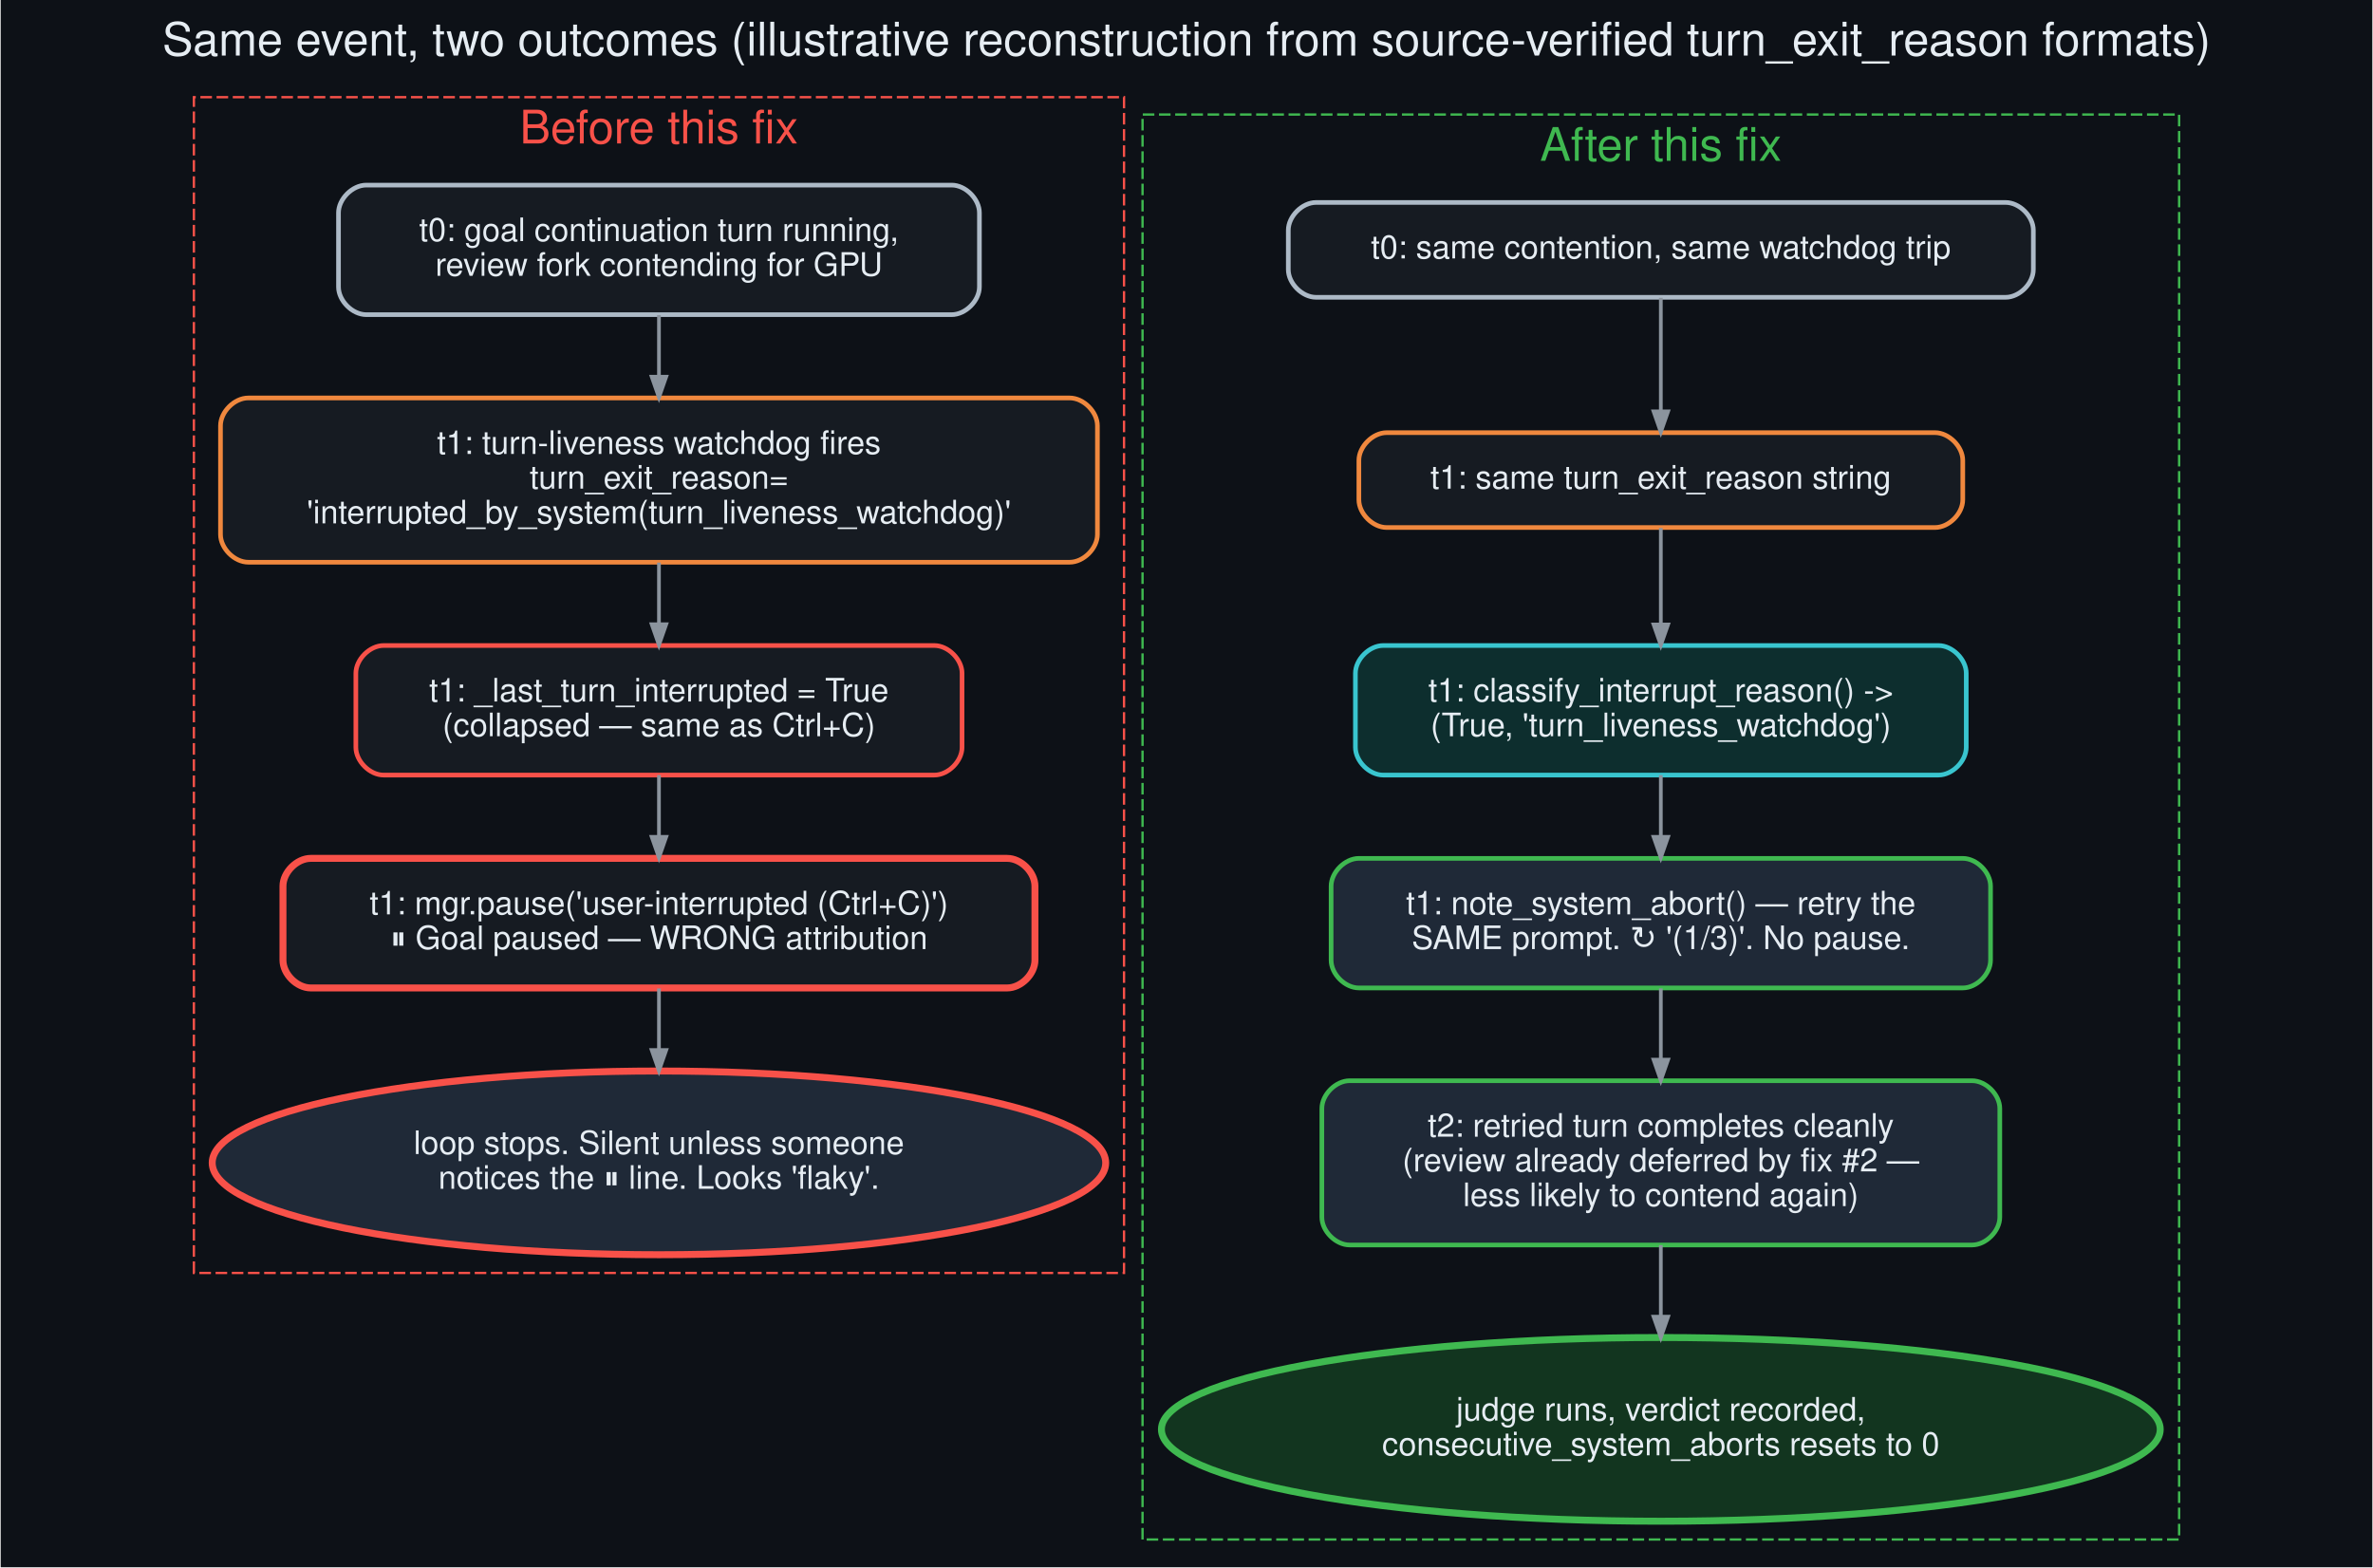
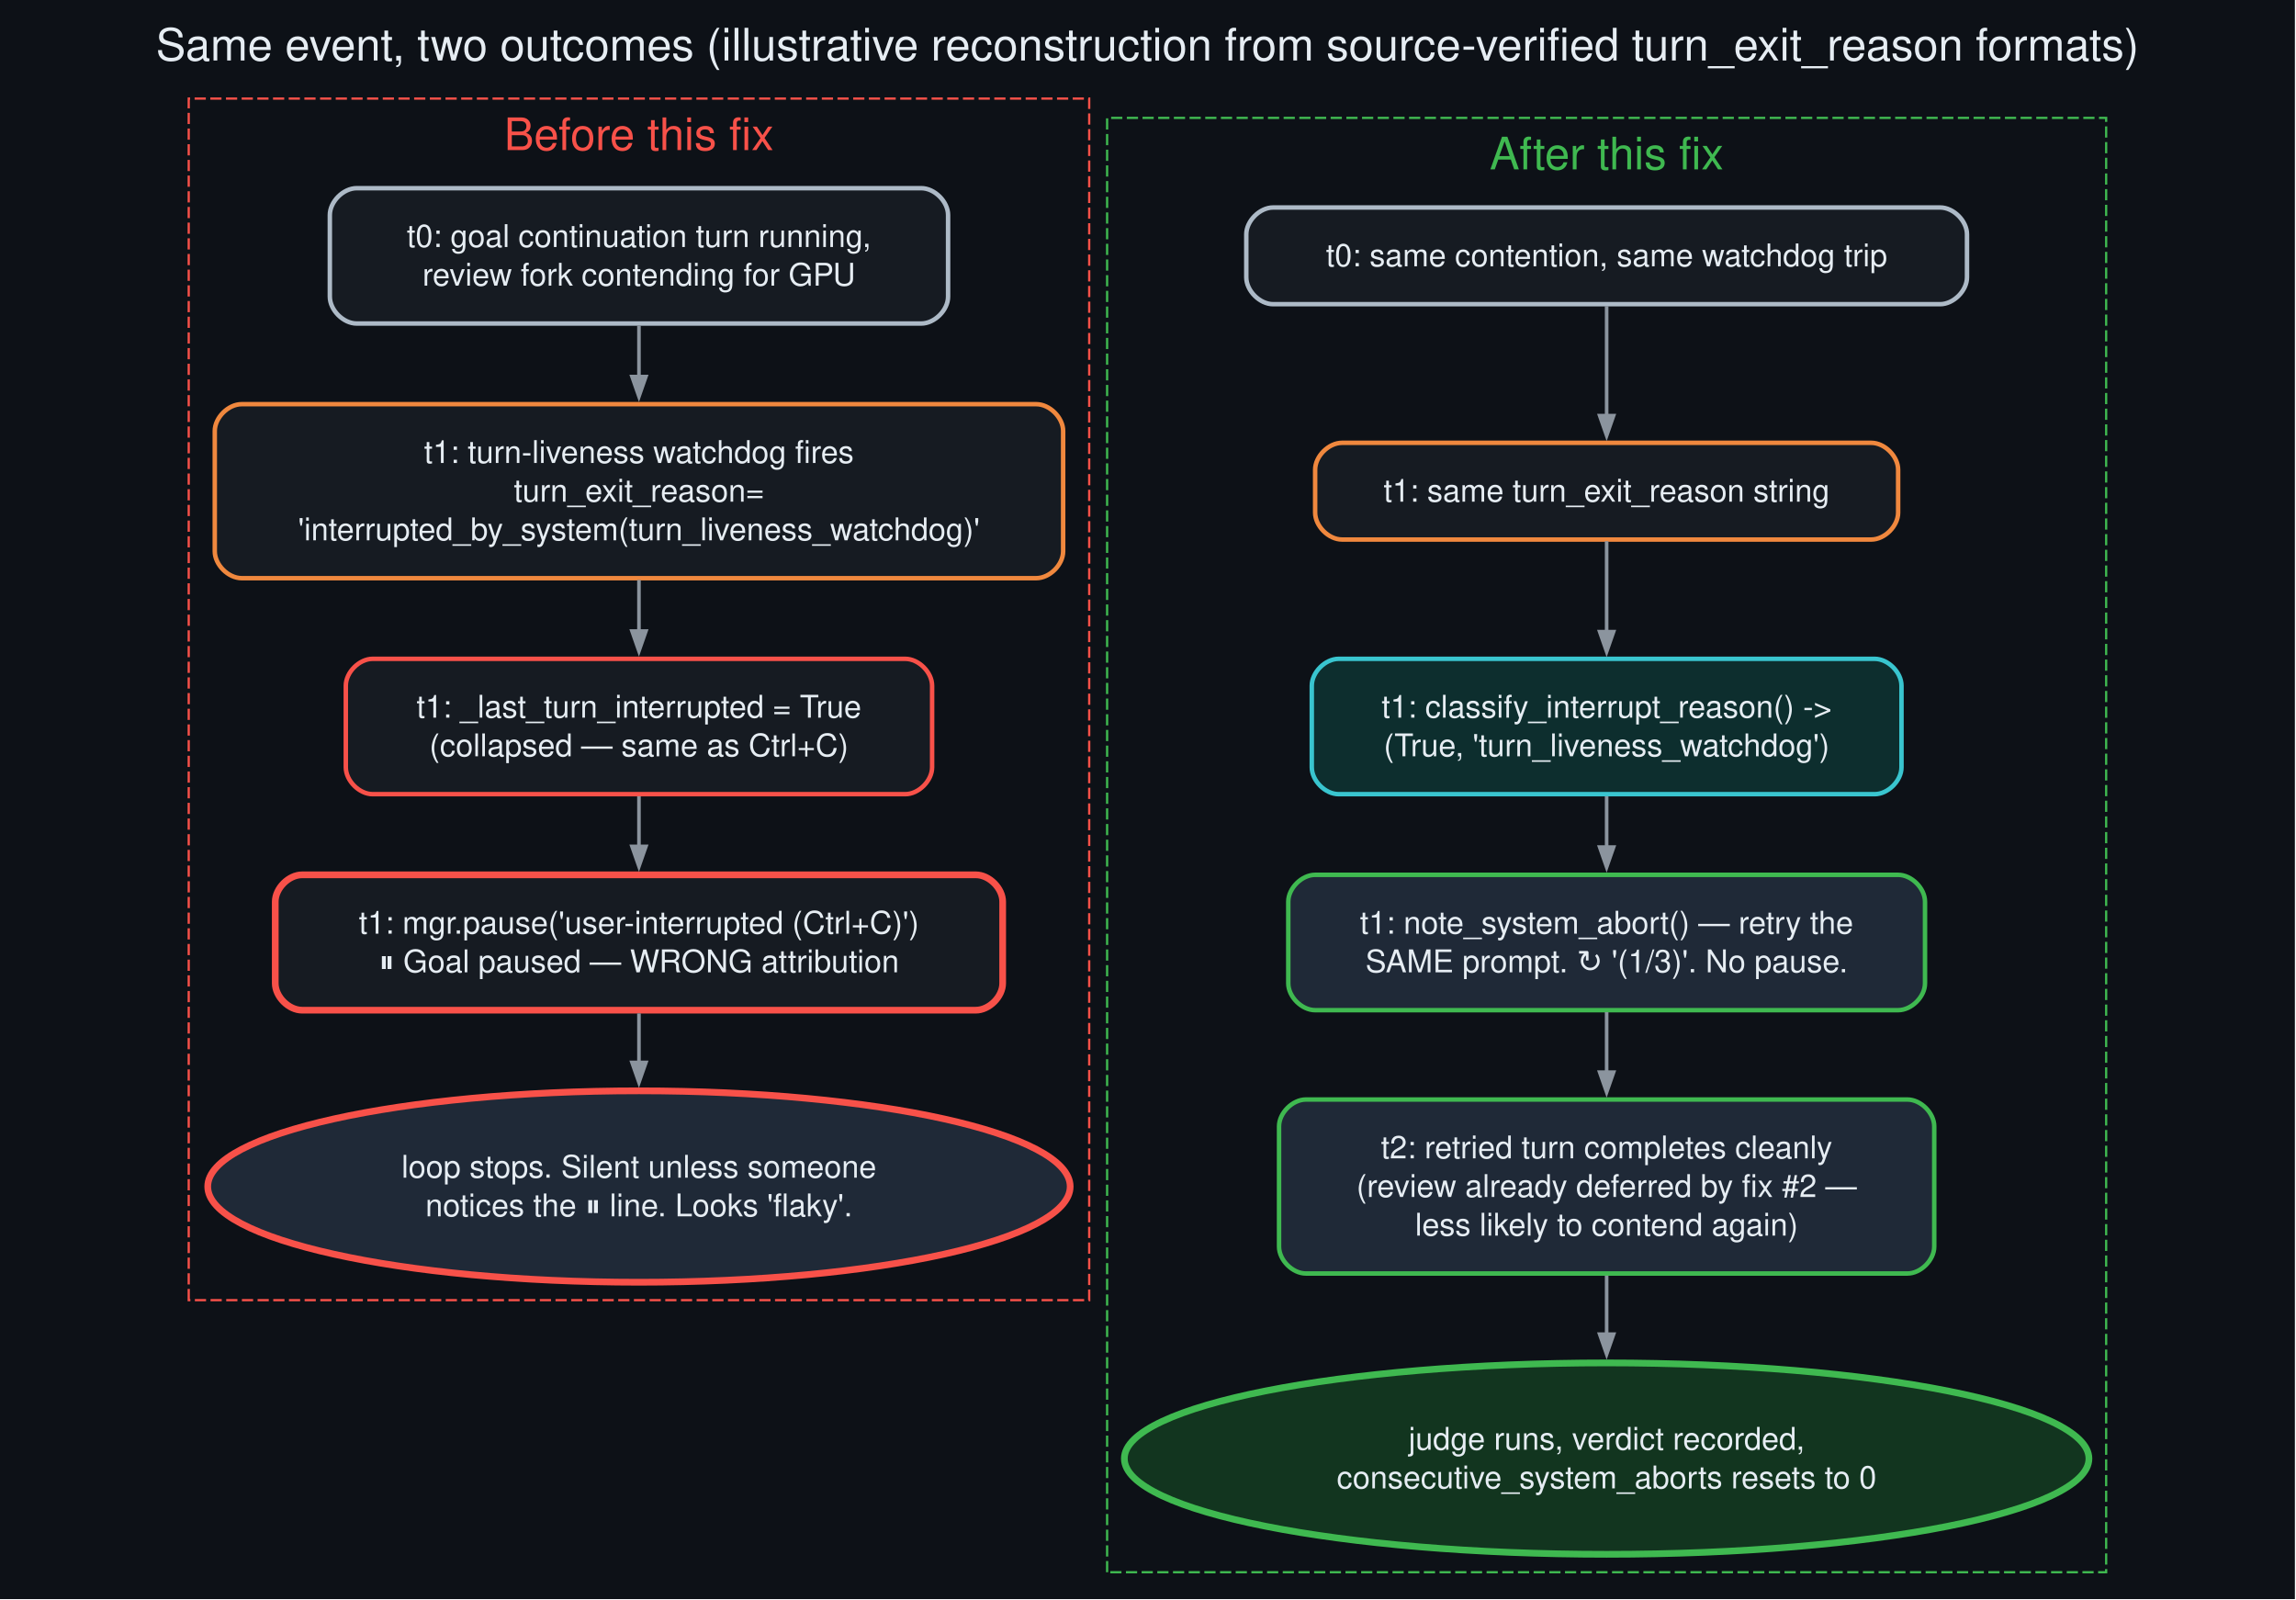
- <svg xmlns="http://www.w3.org/2000/svg" width="1025pt" height="677pt" viewBox="0.00 0.00 1025.00 677.39">
-   <g id="graph0" class="graph" transform="scale(1 1) rotate(0) translate(4 673.39)">
-     <polygon fill="#0d1117" stroke="transparent" points="-4,4 -4,-673.39 1021,-673.39 1021,4 -4,4" />
-     <text text-anchor="middle" x="508.5" y="-649.39" font-family="Helvetica,sans-Serif" font-size="20.00" fill="#e6edf3">Same event, two outcomes (illustrative reconstruction from source-verified turn_exit_reason formats)</text>
+ <svg xmlns="http://www.w3.org/2000/svg" width="1025pt" height="714pt" viewBox="0.00 0.00 1025.00 714.00">
+   <g id="graph0" class="graph" transform="scale(1 1) rotate(0) translate(4 709.82)">
+     <polygon fill="#0d1117" stroke="none" points="-4,4 -4,-709.82 1020.5,-709.82 1020.5,4 -4,4" />
+     <text xml:space="preserve" text-anchor="middle" x="508.25" y="-682.82" font-family="Helvetica,sans-Serif" font-size="20.00" fill="#e6edf3">Same event, two outcomes (illustrative reconstruction from source-verified turn_exit_reason formats)</text>
    <g id="clust1" class="cluster">
-       <polygon fill="#0d1117" stroke="#f85149" stroke-dasharray="5,2" points="79.5,-123.2 79.5,-631.39 481.5,-631.39 481.5,-123.2 79.5,-123.2" />
-       <text text-anchor="middle" x="280.5" y="-611.39" font-family="Helvetica,sans-Serif" font-size="20.00" fill="#f85149">Before this fix</text>
+       <polygon fill="#0d1117" stroke="#f85149" stroke-dasharray="5,2" points="80.25,-129.45 80.25,-665.82 482.25,-665.82 482.25,-129.45 80.25,-129.45" />
+       <text xml:space="preserve" text-anchor="middle" x="281.25" y="-642.82" font-family="Helvetica,sans-Serif" font-size="20.00" fill="#f85149">Before this fix</text>
    </g>
    <g id="clust2" class="cluster">
-       <polygon fill="#0d1117" stroke="#3fb950" stroke-dasharray="5,2" points="489.5,-8 489.5,-623.89 937.5,-623.89 937.5,-8 489.5,-8" />
-       <text text-anchor="middle" x="713.5" y="-603.89" font-family="Helvetica,sans-Serif" font-size="20.00" fill="#3fb950">After this fix</text>
+       <polygon fill="#0d1117" stroke="#3fb950" stroke-dasharray="5,2" points="490.25,-8 490.25,-657.2 936.25,-657.2 936.25,-8 490.25,-8" />
+       <text xml:space="preserve" text-anchor="middle" x="713.25" y="-634.2" font-family="Helvetica,sans-Serif" font-size="20.00" fill="#3fb950">After this fix</text>
    </g>
    <g id="node1" class="node">
-       <path fill="#161b22" stroke="#adbac7" stroke-width="2" d="M407,-593.39C407,-593.39 154,-593.39 154,-593.39 148,-593.39 142,-587.39 142,-581.39 142,-581.39 142,-549.39 142,-549.39 142,-543.39 148,-537.39 154,-537.39 154,-537.39 407,-537.39 407,-537.39 413,-537.39 419,-543.39 419,-549.39 419,-549.39 419,-581.39 419,-581.39 419,-587.39 413,-593.39 407,-593.39" />
-       <text text-anchor="middle" x="280.5" y="-569.19" font-family="Helvetica,sans-Serif" font-size="14.00" fill="#e6edf3">t0: goal continuation turn running,</text>
-       <text text-anchor="middle" x="280.5" y="-554.19" font-family="Helvetica,sans-Serif" font-size="14.00" fill="#e6edf3">review fork contending for GPU</text>
+       <path fill="#161b22" stroke="#adbac7" stroke-width="2" d="M407.25,-625.82C407.25,-625.82 155.25,-625.82 155.25,-625.82 149.25,-625.82 143.25,-619.82 143.25,-613.82 143.25,-613.82 143.25,-577.4 143.25,-577.4 143.25,-571.4 149.25,-565.4 155.25,-565.4 155.25,-565.4 407.25,-565.4 407.25,-565.4 413.25,-565.4 419.25,-571.4 419.25,-577.4 419.25,-577.4 419.25,-613.82 419.25,-613.82 419.25,-619.82 413.25,-625.82 407.25,-625.82" />
+       <text xml:space="preserve" text-anchor="middle" x="281.25" y="-599.56" font-family="Helvetica,sans-Serif" font-size="14.00" fill="#e6edf3">t0: goal continuation turn running,</text>
+       <text xml:space="preserve" text-anchor="middle" x="281.25" y="-582.31" font-family="Helvetica,sans-Serif" font-size="14.00" fill="#e6edf3">review fork contending for GPU</text>
    </g>
    <g id="node2" class="node">
-       <path fill="#161b22" stroke="#f0883e" stroke-width="2" d="M458,-501.39C458,-501.39 103,-501.39 103,-501.39 97,-501.39 91,-495.39 91,-489.39 91,-489.39 91,-442.39 91,-442.39 91,-436.39 97,-430.39 103,-430.39 103,-430.39 458,-430.39 458,-430.39 464,-430.39 470,-436.39 470,-442.39 470,-442.39 470,-489.39 470,-489.39 470,-495.39 464,-501.39 458,-501.39" />
-       <text text-anchor="middle" x="280.5" y="-477.19" font-family="Helvetica,sans-Serif" font-size="14.00" fill="#e6edf3">t1: turn-liveness watchdog fires</text>
-       <text text-anchor="middle" x="280.5" y="-462.19" font-family="Helvetica,sans-Serif" font-size="14.00" fill="#e6edf3">turn_exit_reason=</text>
-       <text text-anchor="middle" x="280.5" y="-447.19" font-family="Helvetica,sans-Serif" font-size="14.00" fill="#e6edf3">'interrupted_by_system(turn_liveness_watchdog)'</text>
+       <path fill="#161b22" stroke="#f0883e" stroke-width="2" d="M458.62,-529.4C458.62,-529.4 103.88,-529.4 103.88,-529.4 97.88,-529.4 91.88,-523.4 91.88,-517.4 91.88,-517.4 91.88,-463.73 91.88,-463.73 91.88,-457.73 97.88,-451.73 103.88,-451.73 103.88,-451.73 458.62,-451.73 458.62,-451.73 464.62,-451.73 470.62,-457.73 470.62,-463.73 470.62,-463.73 470.62,-517.4 470.62,-517.4 470.62,-523.4 464.62,-529.4 458.62,-529.4" />
+       <text xml:space="preserve" text-anchor="middle" x="281.25" y="-503.14" font-family="Helvetica,sans-Serif" font-size="14.00" fill="#e6edf3">t1: turn-liveness watchdog fires</text>
+       <text xml:space="preserve" text-anchor="middle" x="281.25" y="-485.89" font-family="Helvetica,sans-Serif" font-size="14.00" fill="#e6edf3">turn_exit_reason=</text>
+       <text xml:space="preserve" text-anchor="middle" x="281.25" y="-468.64" font-family="Helvetica,sans-Serif" font-size="14.00" fill="#e6edf3">'interrupted_by_system(turn_liveness_watchdog)'</text>
    </g>
    <g id="edge1" class="edge">
-       <path fill="none" stroke="#8b949e" stroke-width="1.6" d="M280.5,-537.23C280.5,-529.04 280.5,-519.82 280.5,-510.82" />
-       <polygon fill="#8b949e" stroke="#8b949e" stroke-width="1.6" points="283.65,-510.58 280.5,-501.58 277.35,-510.58 283.65,-510.58" />
+       <path fill="none" stroke="#8b949e" stroke-width="1.6" d="M281.25,-564.53C281.25,-557.35 281.25,-549.49 281.25,-541.67" />
+       <polygon fill="#8b949e" stroke="#8b949e" stroke-width="1.6" points="284.4,-541.75 281.25,-532.75 278.1,-541.75 284.4,-541.75" />
    </g>
    <g id="node3" class="node">
-       <path fill="#161b22" stroke="#f85149" stroke-width="2" d="M399.5,-394.39C399.5,-394.39 161.5,-394.39 161.5,-394.39 155.5,-394.39 149.5,-388.39 149.5,-382.39 149.5,-382.39 149.5,-350.39 149.5,-350.39 149.5,-344.39 155.5,-338.39 161.5,-338.39 161.5,-338.39 399.5,-338.39 399.5,-338.39 405.5,-338.39 411.5,-344.39 411.5,-350.39 411.5,-350.39 411.5,-382.39 411.5,-382.39 411.5,-388.39 405.5,-394.39 399.5,-394.39" />
-       <text text-anchor="middle" x="280.5" y="-370.19" font-family="Helvetica,sans-Serif" font-size="14.00" fill="#e6edf3">t1: _last_turn_interrupted = True</text>
-       <text text-anchor="middle" x="280.5" y="-355.19" font-family="Helvetica,sans-Serif" font-size="14.00" fill="#e6edf3">(collapsed — same as Ctrl+C)</text>
+       <path fill="#161b22" stroke="#f85149" stroke-width="2" d="M400.12,-415.73C400.12,-415.73 162.38,-415.73 162.38,-415.73 156.38,-415.73 150.38,-409.73 150.38,-403.73 150.38,-403.73 150.38,-367.31 150.38,-367.31 150.38,-361.31 156.38,-355.31 162.38,-355.31 162.38,-355.31 400.12,-355.31 400.12,-355.31 406.12,-355.31 412.12,-361.31 412.12,-367.31 412.12,-367.31 412.12,-403.73 412.12,-403.73 412.12,-409.73 406.12,-415.73 400.12,-415.73" />
+       <text xml:space="preserve" text-anchor="middle" x="281.25" y="-389.47" font-family="Helvetica,sans-Serif" font-size="14.00" fill="#e6edf3">t1: _last_turn_interrupted = True</text>
+       <text xml:space="preserve" text-anchor="middle" x="281.25" y="-372.22" font-family="Helvetica,sans-Serif" font-size="14.00" fill="#e6edf3">(collapsed — same as Ctrl+C)</text>
    </g>
    <g id="edge2" class="edge">
-       <path fill="none" stroke="#8b949e" stroke-width="1.6" d="M280.5,-430.24C280.5,-421.64 280.5,-412.4 280.5,-403.72" />
-       <polygon fill="#8b949e" stroke="#8b949e" stroke-width="1.6" points="283.65,-403.58 280.5,-394.58 277.35,-403.58 283.65,-403.58" />
+       <path fill="none" stroke="#8b949e" stroke-width="1.6" d="M281.25,-450.91C281.25,-443.4 281.25,-435.5 281.25,-427.91" />
+       <polygon fill="#8b949e" stroke="#8b949e" stroke-width="1.6" points="284.4,-428.13 281.25,-419.13 278.1,-428.13 284.4,-428.13" />
    </g>
    <g id="node4" class="node">
-       <path fill="#161b22" stroke="#f85149" stroke-width="3" d="M431,-302.39C431,-302.39 130,-302.39 130,-302.39 124,-302.39 118,-296.39 118,-290.39 118,-290.39 118,-258.39 118,-258.39 118,-252.39 124,-246.39 130,-246.39 130,-246.39 431,-246.39 431,-246.39 437,-246.39 443,-252.39 443,-258.39 443,-258.39 443,-290.39 443,-290.39 443,-296.39 437,-302.39 431,-302.39" />
-       <text text-anchor="middle" x="280.5" y="-278.19" font-family="Helvetica,sans-Serif" font-size="14.00" fill="#e6edf3">t1: mgr.pause('user-interrupted (Ctrl+C)')</text>
-       <text text-anchor="middle" x="280.5" y="-263.19" font-family="Helvetica,sans-Serif" font-size="14.00" fill="#e6edf3">⏸ Goal paused — WRONG attribution</text>
+       <path fill="#161b22" stroke="#f85149" stroke-width="3" d="M431.62,-319.31C431.62,-319.31 130.88,-319.31 130.88,-319.31 124.88,-319.31 118.88,-313.31 118.88,-307.31 118.88,-307.31 118.88,-270.89 118.88,-270.89 118.88,-264.89 124.88,-258.89 130.88,-258.89 130.88,-258.89 431.62,-258.89 431.62,-258.89 437.62,-258.89 443.62,-264.89 443.62,-270.89 443.62,-270.89 443.62,-307.31 443.62,-307.31 443.62,-313.31 437.62,-319.31 431.62,-319.31" />
+       <text xml:space="preserve" text-anchor="middle" x="281.25" y="-293.05" font-family="Helvetica,sans-Serif" font-size="14.00" fill="#e6edf3">t1: mgr.pause('user-interrupted (Ctrl+C)')</text>
+       <text xml:space="preserve" text-anchor="middle" x="281.25" y="-275.8" font-family="Helvetica,sans-Serif" font-size="14.00" fill="#e6edf3">⏸ Goal paused — WRONG attribution</text>
    </g>
    <g id="edge3" class="edge">
-       <path fill="none" stroke="#8b949e" stroke-width="1.6" d="M280.5,-338.39C280.5,-330.01 280.5,-320.64 280.5,-311.73" />
-       <polygon fill="#8b949e" stroke="#8b949e" stroke-width="1.6" points="283.65,-311.69 280.5,-302.69 277.35,-311.69 283.65,-311.69" />
+       <path fill="none" stroke="#8b949e" stroke-width="1.6" d="M281.25,-354.39C281.25,-347.22 281.25,-339.45 281.25,-331.86" />
+       <polygon fill="#8b949e" stroke="#8b949e" stroke-width="1.6" points="284.4,-332.02 281.25,-323.02 278.1,-332.02 284.4,-332.02" />
    </g>
    <g id="node5" class="node">
-       <ellipse fill="#1f2937" stroke="#f85149" stroke-width="3" cx="280.5" cy="-170.79" rx="193.08" ry="39.7" />
-       <text text-anchor="middle" x="280.5" y="-174.59" font-family="Helvetica,sans-Serif" font-size="14.00" fill="#e6edf3">loop stops. Silent unless someone</text>
-       <text text-anchor="middle" x="280.5" y="-159.59" font-family="Helvetica,sans-Serif" font-size="14.00" fill="#e6edf3">notices the ⏸ line. Looks 'flaky'.</text>
+       <ellipse fill="#1f2937" stroke="#f85149" stroke-width="3" cx="281.25" cy="-180.17" rx="192.51" ry="42.72" />
+       <text xml:space="preserve" text-anchor="middle" x="281.25" y="-184.12" font-family="Helvetica,sans-Serif" font-size="14.00" fill="#e6edf3">loop stops. Silent unless someone</text>
+       <text xml:space="preserve" text-anchor="middle" x="281.25" y="-166.87" font-family="Helvetica,sans-Serif" font-size="14.00" fill="#e6edf3">notices the ⏸ line. Looks 'flaky'.</text>
    </g>
    <g id="edge4" class="edge">
-       <path fill="none" stroke="#8b949e" stroke-width="1.6" d="M280.5,-246.17C280.5,-237.97 280.5,-228.71 280.5,-219.59" />
-       <polygon fill="#8b949e" stroke="#8b949e" stroke-width="1.6" points="283.65,-219.55 280.5,-210.55 277.35,-219.55 283.65,-219.55" />
+       <path fill="none" stroke="#8b949e" stroke-width="1.6" d="M281.25,-257.46C281.25,-250.58 281.25,-243.07 281.25,-235.54" />
+       <polygon fill="#8b949e" stroke="#8b949e" stroke-width="1.6" points="284.4,-235.59 281.25,-226.59 278.1,-235.59 284.4,-235.59" />
    </g>
    <g id="node6" class="node">
-       <path fill="#161b22" stroke="#adbac7" stroke-width="2" d="M862.5,-585.89C862.5,-585.89 564.5,-585.89 564.5,-585.89 558.5,-585.89 552.5,-579.89 552.5,-573.89 552.5,-573.89 552.5,-556.89 552.5,-556.89 552.5,-550.89 558.5,-544.89 564.5,-544.89 564.5,-544.89 862.5,-544.89 862.5,-544.89 868.5,-544.89 874.5,-550.89 874.5,-556.89 874.5,-556.89 874.5,-573.89 874.5,-573.89 874.5,-579.89 868.5,-585.89 862.5,-585.89" />
-       <text text-anchor="middle" x="713.5" y="-561.69" font-family="Helvetica,sans-Serif" font-size="14.00" fill="#e6edf3">t0: same contention, same watchdog trip</text>
+       <path fill="#161b22" stroke="#adbac7" stroke-width="2" d="M862.12,-617.2C862.12,-617.2 564.38,-617.2 564.38,-617.2 558.38,-617.2 552.38,-611.2 552.38,-605.2 552.38,-605.2 552.38,-586.03 552.38,-586.03 552.38,-580.03 558.38,-574.03 564.38,-574.03 564.38,-574.03 862.12,-574.03 862.12,-574.03 868.12,-574.03 874.12,-580.03 874.12,-586.03 874.12,-586.03 874.12,-605.2 874.12,-605.2 874.12,-611.2 868.12,-617.2 862.12,-617.2" />
+       <text xml:space="preserve" text-anchor="middle" x="713.25" y="-590.94" font-family="Helvetica,sans-Serif" font-size="14.00" fill="#e6edf3">t0: same contention, same watchdog trip</text>
    </g>
    <g id="node7" class="node">
-       <path fill="#161b22" stroke="#f0883e" stroke-width="2" d="M832,-486.39C832,-486.39 595,-486.39 595,-486.39 589,-486.39 583,-480.39 583,-474.39 583,-474.39 583,-457.39 583,-457.39 583,-451.39 589,-445.39 595,-445.39 595,-445.39 832,-445.39 832,-445.39 838,-445.39 844,-451.39 844,-457.39 844,-457.39 844,-474.39 844,-474.39 844,-480.39 838,-486.39 832,-486.39" />
-       <text text-anchor="middle" x="713.5" y="-462.19" font-family="Helvetica,sans-Serif" font-size="14.00" fill="#e6edf3">t1: same turn_exit_reason string</text>
+       <path fill="#161b22" stroke="#f0883e" stroke-width="2" d="M831.38,-512.15C831.38,-512.15 595.12,-512.15 595.12,-512.15 589.12,-512.15 583.12,-506.15 583.12,-500.15 583.12,-500.15 583.12,-480.98 583.12,-480.98 583.12,-474.98 589.12,-468.98 595.12,-468.98 595.12,-468.98 831.38,-468.98 831.38,-468.98 837.38,-468.98 843.38,-474.98 843.38,-480.98 843.38,-480.98 843.38,-500.15 843.38,-500.15 843.38,-506.15 837.38,-512.15 831.38,-512.15" />
+       <text xml:space="preserve" text-anchor="middle" x="713.25" y="-485.89" font-family="Helvetica,sans-Serif" font-size="14.00" fill="#e6edf3">t1: same turn_exit_reason string</text>
    </g>
    <g id="edge5" class="edge">
-       <path fill="none" stroke="#8b949e" stroke-width="1.6" d="M713.5,-544.66C713.5,-530.65 713.5,-511.62 713.5,-495.89" />
-       <polygon fill="#8b949e" stroke="#8b949e" stroke-width="1.6" points="716.65,-495.59 713.5,-486.59 710.35,-495.59 716.65,-495.59" />
+       <path fill="none" stroke="#8b949e" stroke-width="1.6" d="M713.25,-573.26C713.25,-559.03 713.25,-540.06 713.25,-523.98" />
+       <polygon fill="#8b949e" stroke="#8b949e" stroke-width="1.6" points="716.4,-524.31 713.25,-515.31 710.1,-524.31 716.4,-524.31" />
    </g>
    <g id="node8" class="node">
-       <path fill="#0d2e2e" stroke="#39c5cf" stroke-width="2" d="M833.5,-394.39C833.5,-394.39 593.5,-394.39 593.5,-394.39 587.5,-394.39 581.5,-388.39 581.5,-382.39 581.5,-382.39 581.5,-350.39 581.5,-350.39 581.5,-344.39 587.5,-338.39 593.5,-338.39 593.5,-338.39 833.5,-338.39 833.5,-338.39 839.5,-338.39 845.5,-344.39 845.5,-350.39 845.5,-350.39 845.5,-382.39 845.5,-382.39 845.5,-388.39 839.5,-394.39 833.5,-394.39" />
-       <text text-anchor="middle" x="713.5" y="-370.19" font-family="Helvetica,sans-Serif" font-size="14.00" fill="#e6edf3">t1: classify_interrupt_reason() -&gt;</text>
-       <text text-anchor="middle" x="713.5" y="-355.19" font-family="Helvetica,sans-Serif" font-size="14.00" fill="#e6edf3">(True, 'turn_liveness_watchdog')</text>
+       <path fill="#0d2e2e" stroke="#39c5cf" stroke-width="2" d="M832.88,-415.73C832.88,-415.73 593.62,-415.73 593.62,-415.73 587.62,-415.73 581.62,-409.73 581.62,-403.73 581.62,-403.73 581.62,-367.31 581.62,-367.31 581.62,-361.31 587.62,-355.31 593.62,-355.31 593.62,-355.31 832.88,-355.31 832.88,-355.31 838.88,-355.31 844.88,-361.31 844.88,-367.31 844.88,-367.31 844.88,-403.73 844.88,-403.73 844.88,-409.73 838.88,-415.73 832.88,-415.73" />
+       <text xml:space="preserve" text-anchor="middle" x="713.25" y="-389.47" font-family="Helvetica,sans-Serif" font-size="14.00" fill="#e6edf3">t1: classify_interrupt_reason() -&gt;</text>
+       <text xml:space="preserve" text-anchor="middle" x="713.25" y="-372.22" font-family="Helvetica,sans-Serif" font-size="14.00" fill="#e6edf3">(True, 'turn_liveness_watchdog')</text>
    </g>
    <g id="edge6" class="edge">
-       <path fill="none" stroke="#8b949e" stroke-width="1.6" d="M713.5,-445.16C713.5,-433.32 713.5,-417.88 713.5,-403.88" />
-       <polygon fill="#8b949e" stroke="#8b949e" stroke-width="1.6" points="716.65,-403.48 713.5,-394.48 710.35,-403.48 716.65,-403.48" />
+       <path fill="none" stroke="#8b949e" stroke-width="1.6" d="M713.25,-468.22C713.25,-456.52 713.25,-441.62 713.25,-427.75" />
+       <polygon fill="#8b949e" stroke="#8b949e" stroke-width="1.6" points="716.4,-427.86 713.25,-418.86 710.1,-427.86 716.4,-427.86" />
    </g>
    <g id="node9" class="node">
-       <path fill="#1f2937" stroke="#3fb950" stroke-width="2" d="M844,-302.39C844,-302.39 583,-302.39 583,-302.39 577,-302.39 571,-296.39 571,-290.39 571,-290.39 571,-258.39 571,-258.39 571,-252.39 577,-246.39 583,-246.39 583,-246.39 844,-246.39 844,-246.39 850,-246.39 856,-252.39 856,-258.39 856,-258.39 856,-290.39 856,-290.39 856,-296.39 850,-302.39 844,-302.39" />
-       <text text-anchor="middle" x="713.5" y="-278.19" font-family="Helvetica,sans-Serif" font-size="14.00" fill="#e6edf3">t1: note_system_abort() — retry the</text>
-       <text text-anchor="middle" x="713.5" y="-263.19" font-family="Helvetica,sans-Serif" font-size="14.00" fill="#e6edf3">SAME prompt. ↻ '(1/3)'. No pause.</text>
+       <path fill="#1f2937" stroke="#3fb950" stroke-width="2" d="M843.38,-319.31C843.38,-319.31 583.12,-319.31 583.12,-319.31 577.12,-319.31 571.12,-313.31 571.12,-307.31 571.12,-307.31 571.12,-270.89 571.12,-270.89 571.12,-264.89 577.12,-258.89 583.12,-258.89 583.12,-258.89 843.38,-258.89 843.38,-258.89 849.38,-258.89 855.38,-264.89 855.38,-270.89 855.38,-270.89 855.38,-307.31 855.38,-307.31 855.38,-313.31 849.38,-319.31 843.38,-319.31" />
+       <text xml:space="preserve" text-anchor="middle" x="713.25" y="-293.05" font-family="Helvetica,sans-Serif" font-size="14.00" fill="#e6edf3">t1: note_system_abort() — retry the</text>
+       <text xml:space="preserve" text-anchor="middle" x="713.25" y="-275.8" font-family="Helvetica,sans-Serif" font-size="14.00" fill="#e6edf3">SAME prompt. ↻ '(1/3)'. No pause.</text>
    </g>
    <g id="edge7" class="edge">
-       <path fill="none" stroke="#8b949e" stroke-width="1.6" d="M713.5,-338.39C713.5,-330.01 713.5,-320.64 713.5,-311.73" />
-       <polygon fill="#8b949e" stroke="#8b949e" stroke-width="1.6" points="716.65,-311.69 713.5,-302.69 710.35,-311.69 716.65,-311.69" />
+       <path fill="none" stroke="#8b949e" stroke-width="1.6" d="M713.25,-354.39C713.25,-347.15 713.25,-339.29 713.25,-331.63" />
+       <polygon fill="#8b949e" stroke="#8b949e" stroke-width="1.6" points="716.4,-331.7 713.25,-322.7 710.1,-331.7 716.4,-331.7" />
    </g>
    <g id="node10" class="node">
-       <path fill="#1f2937" stroke="#3fb950" stroke-width="2" d="M848,-206.29C848,-206.29 579,-206.29 579,-206.29 573,-206.29 567,-200.29 567,-194.29 567,-194.29 567,-147.29 567,-147.29 567,-141.29 573,-135.29 579,-135.29 579,-135.29 848,-135.29 848,-135.29 854,-135.29 860,-141.29 860,-147.29 860,-147.29 860,-194.29 860,-194.29 860,-200.29 854,-206.29 848,-206.29" />
-       <text text-anchor="middle" x="713.5" y="-182.09" font-family="Helvetica,sans-Serif" font-size="14.00" fill="#e6edf3">t2: retried turn completes cleanly</text>
-       <text text-anchor="middle" x="713.5" y="-167.09" font-family="Helvetica,sans-Serif" font-size="14.00" fill="#e6edf3">(review already deferred by fix #2 —</text>
-       <text text-anchor="middle" x="713.5" y="-152.09" font-family="Helvetica,sans-Serif" font-size="14.00" fill="#e6edf3">less likely to contend again)</text>
+       <path fill="#1f2937" stroke="#3fb950" stroke-width="2" d="M847.5,-219.01C847.5,-219.01 579,-219.01 579,-219.01 573,-219.01 567,-213.01 567,-207.01 567,-207.01 567,-153.34 567,-153.34 567,-147.34 573,-141.34 579,-141.34 579,-141.34 847.5,-141.34 847.5,-141.34 853.5,-141.34 859.5,-147.34 859.5,-153.34 859.5,-153.34 859.5,-207.01 859.5,-207.01 859.5,-213.01 853.5,-219.01 847.5,-219.01" />
+       <text xml:space="preserve" text-anchor="middle" x="713.25" y="-192.75" font-family="Helvetica,sans-Serif" font-size="14.00" fill="#e6edf3">t2: retried turn completes cleanly</text>
+       <text xml:space="preserve" text-anchor="middle" x="713.25" y="-175.5" font-family="Helvetica,sans-Serif" font-size="14.00" fill="#e6edf3">(review already deferred by fix #2 —</text>
+       <text xml:space="preserve" text-anchor="middle" x="713.25" y="-158.25" font-family="Helvetica,sans-Serif" font-size="14.00" fill="#e6edf3">less likely to contend again)</text>
    </g>
    <g id="edge8" class="edge">
-       <path fill="none" stroke="#8b949e" stroke-width="1.6" d="M713.5,-246.17C713.5,-236.71 713.5,-225.85 713.5,-215.41" />
-       <polygon fill="#8b949e" stroke="#8b949e" stroke-width="1.6" points="716.65,-215.39 713.5,-206.39 710.35,-215.39 716.65,-215.39" />
+       <path fill="none" stroke="#8b949e" stroke-width="1.6" d="M713.25,-258.03C713.25,-249.6 713.25,-240.2 713.25,-230.95" />
+       <polygon fill="#8b949e" stroke="#8b949e" stroke-width="1.6" points="716.4,-231.24 713.25,-222.24 710.1,-231.24 716.4,-231.24" />
    </g>
    <g id="node11" class="node">
-       <ellipse fill="#12351f" stroke="#3fb950" stroke-width="3" cx="713.5" cy="-55.6" rx="215.84" ry="39.7" />
-       <text text-anchor="middle" x="713.5" y="-59.4" font-family="Helvetica,sans-Serif" font-size="14.00" fill="#e6edf3">judge runs, verdict recorded,</text>
-       <text text-anchor="middle" x="713.5" y="-44.4" font-family="Helvetica,sans-Serif" font-size="14.00" fill="#e6edf3">consecutive_system_aborts resets to 0</text>
+       <ellipse fill="#12351f" stroke="#3fb950" stroke-width="3" cx="713.25" cy="-58.72" rx="215.31" ry="42.72" />
+       <text xml:space="preserve" text-anchor="middle" x="713.25" y="-62.67" font-family="Helvetica,sans-Serif" font-size="14.00" fill="#e6edf3">judge runs, verdict recorded,</text>
+       <text xml:space="preserve" text-anchor="middle" x="713.25" y="-45.42" font-family="Helvetica,sans-Serif" font-size="14.00" fill="#e6edf3">consecutive_system_aborts resets to 0</text>
    </g>
    <g id="edge9" class="edge">
-       <path fill="none" stroke="#8b949e" stroke-width="1.6" d="M713.5,-135.22C713.5,-125.56 713.5,-114.89 713.5,-104.61" />
-       <polygon fill="#8b949e" stroke="#8b949e" stroke-width="1.6" points="716.65,-104.31 713.5,-95.31 710.35,-104.31 716.65,-104.31" />
+       <path fill="none" stroke="#8b949e" stroke-width="1.6" d="M713.25,-140.39C713.25,-131.96 713.25,-122.89 713.25,-113.99" />
+       <polygon fill="#8b949e" stroke="#8b949e" stroke-width="1.6" points="716.4,-114.28 713.25,-105.28 710.1,-114.28 716.4,-114.28" />
    </g>
  </g>
</svg>
